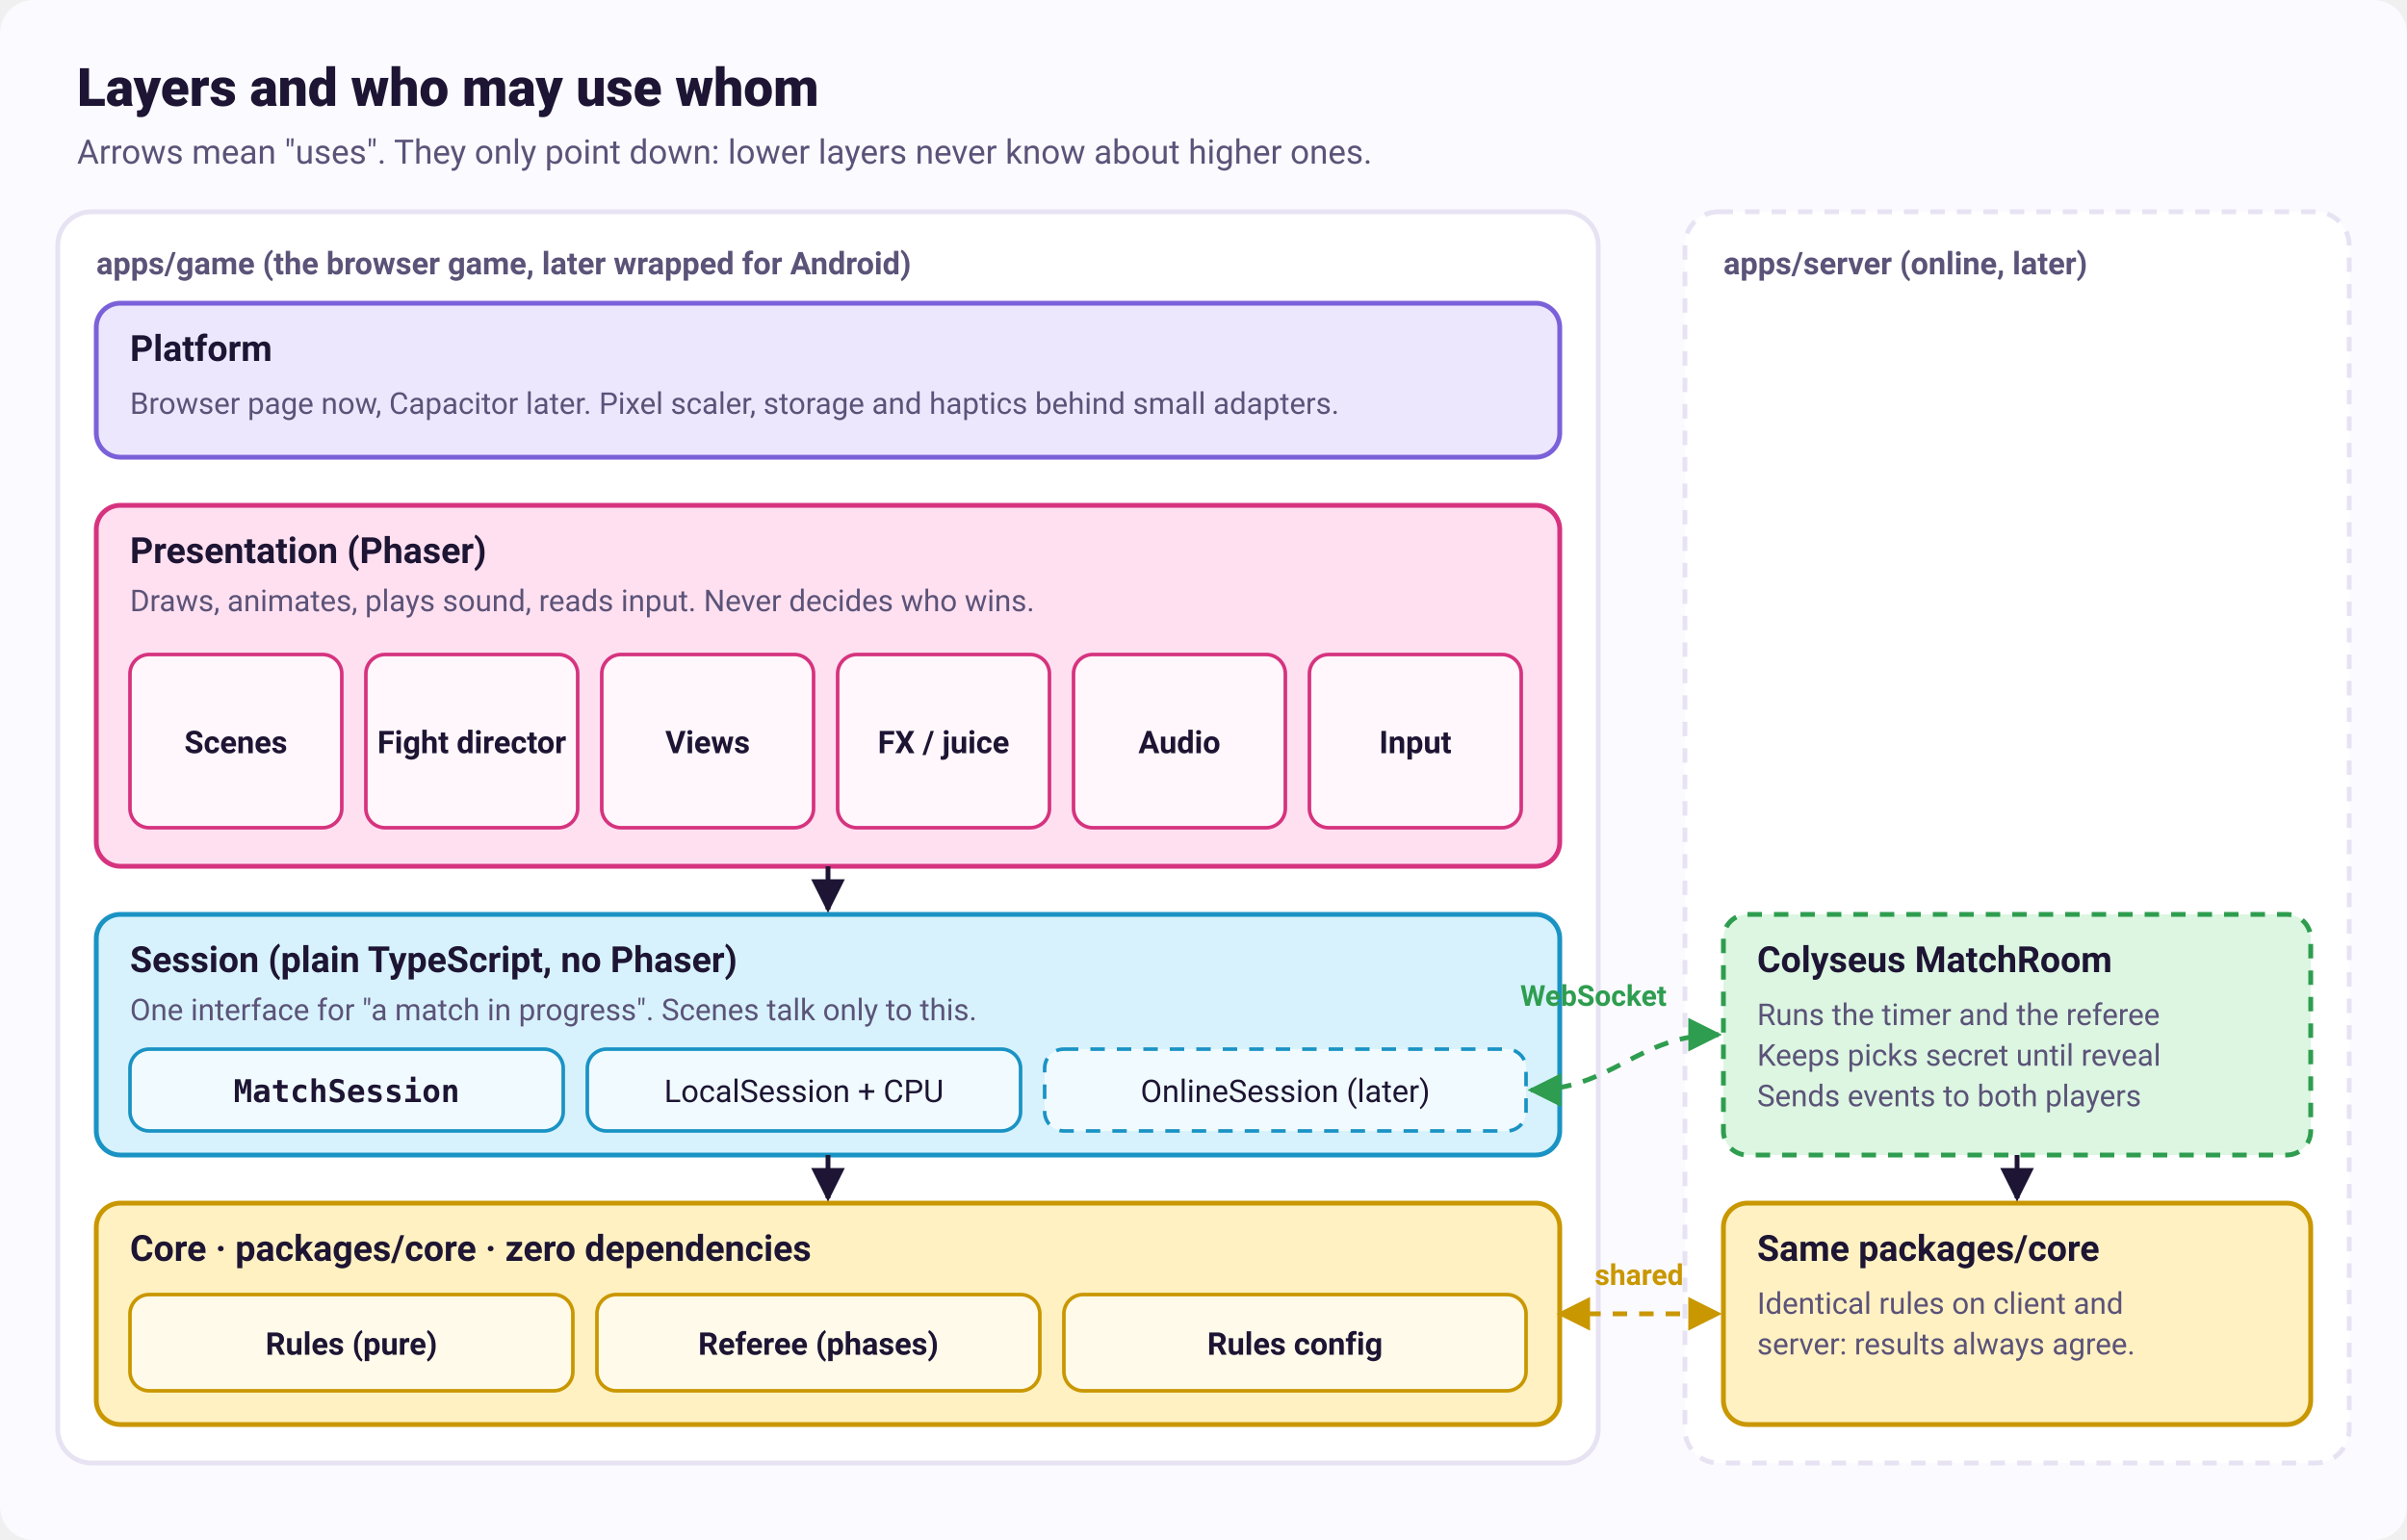
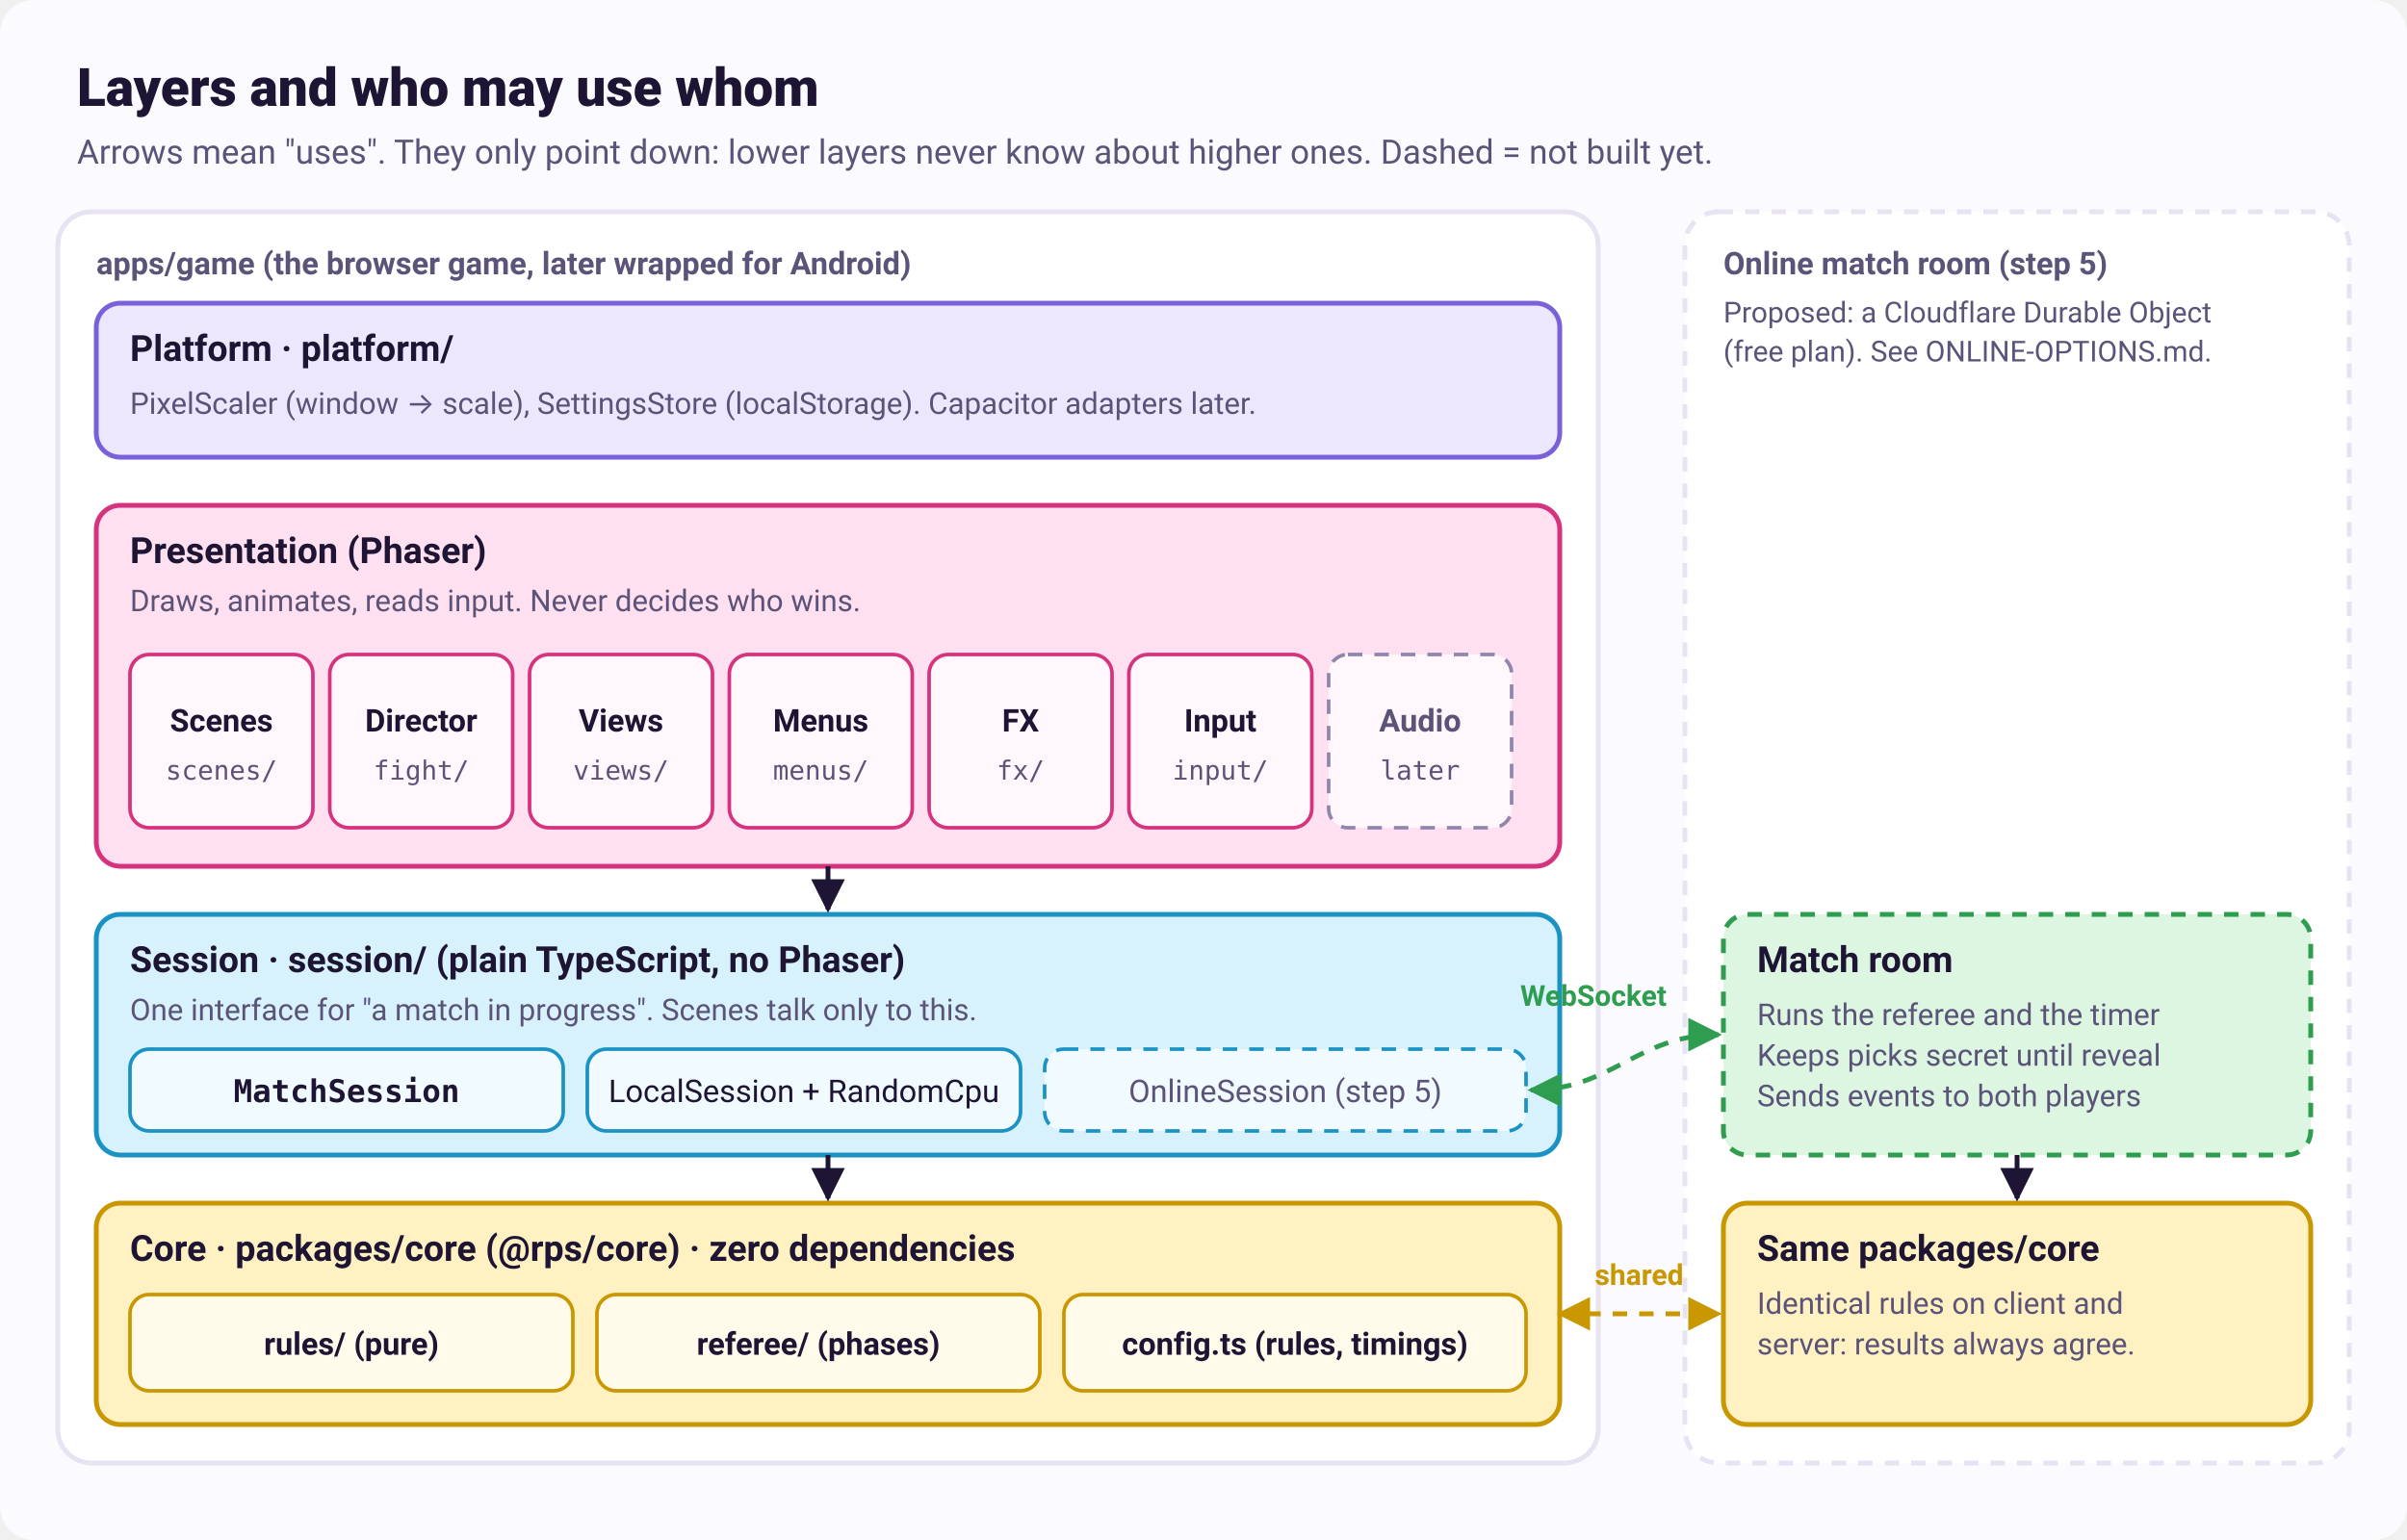
<svg xmlns="http://www.w3.org/2000/svg" width="1000" height="640" viewBox="0 0 1000 640">
  <defs>
    <marker id="a-ink" viewBox="0 0 10 10" refX="9" refY="5" markerWidth="7" markerHeight="7" orient="auto-start-reverse">
      <path d="M0,0 L10,5 L0,10 z" fill="#1d1533" />
    </marker>
    <marker id="a-line" viewBox="0 0 10 10" refX="9" refY="5" markerWidth="7" markerHeight="7" orient="auto-start-reverse">
      <path d="M0,0 L10,5 L0,10 z" fill="#8f86ad" />
    </marker>
    <marker id="a-core" viewBox="0 0 10 10" refX="9" refY="5" markerWidth="7" markerHeight="7" orient="auto-start-reverse">
      <path d="M0,0 L10,5 L0,10 z" fill="#c99700" />
    </marker>
    <marker id="a-session" viewBox="0 0 10 10" refX="9" refY="5" markerWidth="7" markerHeight="7" orient="auto-start-reverse">
      <path d="M0,0 L10,5 L0,10 z" fill="#1a93c4" />
    </marker>
    <marker id="a-pres" viewBox="0 0 10 10" refX="9" refY="5" markerWidth="7" markerHeight="7" orient="auto-start-reverse">
      <path d="M0,0 L10,5 L0,10 z" fill="#d6337f" />
    </marker>
    <marker id="a-server" viewBox="0 0 10 10" refX="9" refY="5" markerWidth="7" markerHeight="7" orient="auto-start-reverse">
      <path d="M0,0 L10,5 L0,10 z" fill="#2e9d4f" />
    </marker>
    <marker id="a-warn" viewBox="0 0 10 10" refX="9" refY="5" markerWidth="7" markerHeight="7" orient="auto-start-reverse">
      <path d="M0,0 L10,5 L0,10 z" fill="#d0412b" />
    </marker>
    <marker id="a-plat" viewBox="0 0 10 10" refX="9" refY="5" markerWidth="7" markerHeight="7" orient="auto-start-reverse">
      <path d="M0,0 L10,5 L0,10 z" fill="#7b61d9" />
    </marker>
    <pattern id="grid" width="8" height="8" patternUnits="userSpaceOnUse">
      <rect width="8" height="8" fill="#241640" />
      <path d="M8 0H0V8" fill="none" stroke="#33205a" stroke-width="1" />
    </pattern>
  </defs>
  <rect width="1000" height="640" rx="14" fill="#fbfaff" />
  <text x="32" y="44" font-size="22" font-weight="800" text-anchor="start" fill="#1d1533" font-family="system-ui, -apple-system, 'Segoe UI', Roboto, sans-serif">Layers and who may use whom</text>
-   <text x="32" y="68" font-size="14" font-weight="400" text-anchor="start" fill="#5b5378" font-family="system-ui, -apple-system, 'Segoe UI', Roboto, sans-serif">Arrows mean "uses". They only point down: lower layers never know about higher ones.</text>
+   <text x="32" y="68" font-size="14" font-weight="400" text-anchor="start" fill="#5b5378" font-family="system-ui, -apple-system, 'Segoe UI', Roboto, sans-serif">Arrows mean "uses". They only point down: lower layers never know about higher ones. Dashed = not built yet.</text>
  <rect x="24" y="88" width="640" height="520" rx="14" fill="#ffffff" stroke="#e7e3f3" stroke-width="2" />
  <text x="40" y="114" font-size="13" font-weight="700" text-anchor="start" fill="#5b5378" font-family="system-ui, -apple-system, 'Segoe UI', Roboto, sans-serif">apps/game  (the browser game, later wrapped for Android)</text>
  <rect x="40" y="126" width="608" height="64" rx="10" fill="#ece7fd" stroke="#7b61d9" stroke-width="2" />
-   <text x="54" y="150" font-size="15" font-weight="700" text-anchor="start" fill="#1d1533" font-family="system-ui, -apple-system, 'Segoe UI', Roboto, sans-serif">Platform</text>
-   <text x="54" y="172" font-size="12.5" font-weight="400" text-anchor="start" fill="#5b5378" font-family="system-ui, -apple-system, 'Segoe UI', Roboto, sans-serif">Browser page now, Capacitor later. Pixel scaler, storage and haptics behind small adapters.</text>
+   <text x="54" y="150" font-size="15" font-weight="700" text-anchor="start" fill="#1d1533" font-family="system-ui, -apple-system, 'Segoe UI', Roboto, sans-serif">Platform  ·  platform/</text>
+   <text x="54" y="172" font-size="12.5" font-weight="400" text-anchor="start" fill="#5b5378" font-family="system-ui, -apple-system, 'Segoe UI', Roboto, sans-serif">PixelScaler (window → scale), SettingsStore (localStorage). Capacitor adapters later.</text>
  <rect x="40" y="210" width="608" height="150" rx="10" fill="#ffe0f0" stroke="#d6337f" stroke-width="2" />
  <text x="54" y="234" font-size="15" font-weight="700" text-anchor="start" fill="#1d1533" font-family="system-ui, -apple-system, 'Segoe UI', Roboto, sans-serif">Presentation (Phaser)</text>
-   <text x="54" y="254" font-size="12.5" font-weight="400" text-anchor="start" fill="#5b5378" font-family="system-ui, -apple-system, 'Segoe UI', Roboto, sans-serif">Draws, animates, plays sound, reads input. Never decides who wins.</text>
-   <rect x="54" y="272" width="88" height="72" rx="8" fill="#fff7fb" stroke="#d6337f" stroke-width="1.5" />
-   <text x="98" y="313" font-size="13" font-weight="600" text-anchor="middle" fill="#1d1533" font-family="system-ui, -apple-system, 'Segoe UI', Roboto, sans-serif">Scenes</text>
-   <rect x="152" y="272" width="88" height="72" rx="8" fill="#fff7fb" stroke="#d6337f" stroke-width="1.5" />
-   <text x="196" y="313" font-size="13" font-weight="600" text-anchor="middle" fill="#1d1533" font-family="system-ui, -apple-system, 'Segoe UI', Roboto, sans-serif">Fight director</text>
-   <rect x="250" y="272" width="88" height="72" rx="8" fill="#fff7fb" stroke="#d6337f" stroke-width="1.5" />
-   <text x="294" y="313" font-size="13" font-weight="600" text-anchor="middle" fill="#1d1533" font-family="system-ui, -apple-system, 'Segoe UI', Roboto, sans-serif">Views</text>
-   <rect x="348" y="272" width="88" height="72" rx="8" fill="#fff7fb" stroke="#d6337f" stroke-width="1.5" />
-   <text x="392" y="313" font-size="13" font-weight="600" text-anchor="middle" fill="#1d1533" font-family="system-ui, -apple-system, 'Segoe UI', Roboto, sans-serif">FX / juice</text>
-   <rect x="446" y="272" width="88" height="72" rx="8" fill="#fff7fb" stroke="#d6337f" stroke-width="1.5" />
-   <text x="490" y="313" font-size="13" font-weight="600" text-anchor="middle" fill="#1d1533" font-family="system-ui, -apple-system, 'Segoe UI', Roboto, sans-serif">Audio</text>
-   <rect x="544" y="272" width="88" height="72" rx="8" fill="#fff7fb" stroke="#d6337f" stroke-width="1.5" />
-   <text x="588" y="313" font-size="13" font-weight="600" text-anchor="middle" fill="#1d1533" font-family="system-ui, -apple-system, 'Segoe UI', Roboto, sans-serif">Input</text>
+   <text x="54" y="254" font-size="12.5" font-weight="400" text-anchor="start" fill="#5b5378" font-family="system-ui, -apple-system, 'Segoe UI', Roboto, sans-serif">Draws, animates, reads input. Never decides who wins.</text>
+   <rect x="54" y="272" width="76" height="72" rx="8" fill="#fff7fb" stroke="#d6337f" stroke-width="1.5" />
+   <text x="92" y="304" font-size="13" font-weight="600" text-anchor="middle" fill="#1d1533" font-family="system-ui, -apple-system, 'Segoe UI', Roboto, sans-serif">Scenes</text>
+   <text x="92" y="324" font-size="11" font-weight="400" text-anchor="middle" fill="#5b5378" font-family="ui-monospace, 'SF Mono', Menlo, Consolas, monospace" xml:space="preserve">scenes/</text>
+   <rect x="137" y="272" width="76" height="72" rx="8" fill="#fff7fb" stroke="#d6337f" stroke-width="1.5" />
+   <text x="175" y="304" font-size="13" font-weight="600" text-anchor="middle" fill="#1d1533" font-family="system-ui, -apple-system, 'Segoe UI', Roboto, sans-serif">Director</text>
+   <text x="175" y="324" font-size="11" font-weight="400" text-anchor="middle" fill="#5b5378" font-family="ui-monospace, 'SF Mono', Menlo, Consolas, monospace" xml:space="preserve">fight/</text>
+   <rect x="220" y="272" width="76" height="72" rx="8" fill="#fff7fb" stroke="#d6337f" stroke-width="1.5" />
+   <text x="258" y="304" font-size="13" font-weight="600" text-anchor="middle" fill="#1d1533" font-family="system-ui, -apple-system, 'Segoe UI', Roboto, sans-serif">Views</text>
+   <text x="258" y="324" font-size="11" font-weight="400" text-anchor="middle" fill="#5b5378" font-family="ui-monospace, 'SF Mono', Menlo, Consolas, monospace" xml:space="preserve">views/</text>
+   <rect x="303" y="272" width="76" height="72" rx="8" fill="#fff7fb" stroke="#d6337f" stroke-width="1.5" />
+   <text x="341" y="304" font-size="13" font-weight="600" text-anchor="middle" fill="#1d1533" font-family="system-ui, -apple-system, 'Segoe UI', Roboto, sans-serif">Menus</text>
+   <text x="341" y="324" font-size="11" font-weight="400" text-anchor="middle" fill="#5b5378" font-family="ui-monospace, 'SF Mono', Menlo, Consolas, monospace" xml:space="preserve">menus/</text>
+   <rect x="386" y="272" width="76" height="72" rx="8" fill="#fff7fb" stroke="#d6337f" stroke-width="1.5" />
+   <text x="424" y="304" font-size="13" font-weight="600" text-anchor="middle" fill="#1d1533" font-family="system-ui, -apple-system, 'Segoe UI', Roboto, sans-serif">FX</text>
+   <text x="424" y="324" font-size="11" font-weight="400" text-anchor="middle" fill="#5b5378" font-family="ui-monospace, 'SF Mono', Menlo, Consolas, monospace" xml:space="preserve">fx/</text>
+   <rect x="469" y="272" width="76" height="72" rx="8" fill="#fff7fb" stroke="#d6337f" stroke-width="1.5" />
+   <text x="507" y="304" font-size="13" font-weight="600" text-anchor="middle" fill="#1d1533" font-family="system-ui, -apple-system, 'Segoe UI', Roboto, sans-serif">Input</text>
+   <text x="507" y="324" font-size="11" font-weight="400" text-anchor="middle" fill="#5b5378" font-family="ui-monospace, 'SF Mono', Menlo, Consolas, monospace" xml:space="preserve">input/</text>
+   <rect x="552" y="272" width="76" height="72" rx="8" fill="#fff7fb" stroke="#8f86ad" stroke-width="1.5" stroke-dasharray="6 5" />
+   <text x="590" y="304" font-size="13" font-weight="600" text-anchor="middle" fill="#5b5378" font-family="system-ui, -apple-system, 'Segoe UI', Roboto, sans-serif">Audio</text>
+   <text x="590" y="324" font-size="11" font-weight="400" text-anchor="middle" fill="#5b5378" font-family="ui-monospace, 'SF Mono', Menlo, Consolas, monospace" xml:space="preserve">later</text>
  <rect x="40" y="380" width="608" height="100" rx="10" fill="#d7f2fd" stroke="#1a93c4" stroke-width="2" />
-   <text x="54" y="404" font-size="15" font-weight="700" text-anchor="start" fill="#1d1533" font-family="system-ui, -apple-system, 'Segoe UI', Roboto, sans-serif">Session (plain TypeScript, no Phaser)</text>
+   <text x="54" y="404" font-size="15" font-weight="700" text-anchor="start" fill="#1d1533" font-family="system-ui, -apple-system, 'Segoe UI', Roboto, sans-serif">Session  ·  session/  (plain TypeScript, no Phaser)</text>
  <text x="54" y="424" font-size="12.5" font-weight="400" text-anchor="start" fill="#5b5378" font-family="system-ui, -apple-system, 'Segoe UI', Roboto, sans-serif">One interface for "a match in progress". Scenes talk only to this.</text>
  <rect x="54" y="436" width="180" height="34" rx="8" fill="#f1fbff" stroke="#1a93c4" stroke-width="1.5" />
  <text x="144" y="458" font-size="13" font-weight="700" text-anchor="middle" fill="#1d1533" font-family="ui-monospace, 'SF Mono', Menlo, Consolas, monospace" xml:space="preserve">MatchSession</text>
  <rect x="244" y="436" width="180" height="34" rx="8" fill="#f1fbff" stroke="#1a93c4" stroke-width="1.5" />
-   <text x="334" y="458" font-size="13" font-weight="400" text-anchor="middle" fill="#1d1533" font-family="system-ui, -apple-system, 'Segoe UI', Roboto, sans-serif">LocalSession + CPU</text>
+   <text x="334" y="458" font-size="13" font-weight="400" text-anchor="middle" fill="#1d1533" font-family="system-ui, -apple-system, 'Segoe UI', Roboto, sans-serif">LocalSession + RandomCpu</text>
  <rect x="434" y="436" width="200" height="34" rx="8" fill="#f1fbff" stroke="#1a93c4" stroke-width="1.5" stroke-dasharray="6 5" />
-   <text x="534" y="458" font-size="13" font-weight="400" text-anchor="middle" fill="#1d1533" font-family="system-ui, -apple-system, 'Segoe UI', Roboto, sans-serif">OnlineSession (later)</text>
+   <text x="534" y="458" font-size="13" font-weight="400" text-anchor="middle" fill="#5b5378" font-family="system-ui, -apple-system, 'Segoe UI', Roboto, sans-serif">OnlineSession (step 5)</text>
  <rect x="40" y="500" width="608" height="92" rx="10" fill="#fff1c2" stroke="#c99700" stroke-width="2" />
-   <text x="54" y="524" font-size="15" font-weight="700" text-anchor="start" fill="#1d1533" font-family="system-ui, -apple-system, 'Segoe UI', Roboto, sans-serif">Core  ·  packages/core  ·  zero dependencies</text>
+   <text x="54" y="524" font-size="15" font-weight="700" text-anchor="start" fill="#1d1533" font-family="system-ui, -apple-system, 'Segoe UI', Roboto, sans-serif">Core  ·  packages/core (@rps/core)  ·  zero dependencies</text>
  <rect x="54" y="538" width="184" height="40" rx="8" fill="#fffaea" stroke="#c99700" stroke-width="1.5" />
-   <text x="146" y="563" font-size="13" font-weight="600" text-anchor="middle" fill="#1d1533" font-family="system-ui, -apple-system, 'Segoe UI', Roboto, sans-serif">Rules (pure)</text>
+   <text x="146" y="563" font-size="13" font-weight="600" text-anchor="middle" fill="#1d1533" font-family="system-ui, -apple-system, 'Segoe UI', Roboto, sans-serif">rules/ (pure)</text>
  <rect x="248" y="538" width="184" height="40" rx="8" fill="#fffaea" stroke="#c99700" stroke-width="1.5" />
-   <text x="340" y="563" font-size="13" font-weight="600" text-anchor="middle" fill="#1d1533" font-family="system-ui, -apple-system, 'Segoe UI', Roboto, sans-serif">Referee (phases)</text>
+   <text x="340" y="563" font-size="13" font-weight="600" text-anchor="middle" fill="#1d1533" font-family="system-ui, -apple-system, 'Segoe UI', Roboto, sans-serif">referee/ (phases)</text>
  <rect x="442" y="538" width="192" height="40" rx="8" fill="#fffaea" stroke="#c99700" stroke-width="1.5" />
-   <text x="538" y="563" font-size="13" font-weight="600" text-anchor="middle" fill="#1d1533" font-family="system-ui, -apple-system, 'Segoe UI', Roboto, sans-serif">Rules config</text>
+   <text x="538" y="563" font-size="13" font-weight="600" text-anchor="middle" fill="#1d1533" font-family="system-ui, -apple-system, 'Segoe UI', Roboto, sans-serif">config.ts (rules, timings)</text>
  <path d="M 344 360 L 344 378" fill="none" stroke="#1d1533" stroke-width="2" marker-end="url(#a-ink)" />
  <path d="M 344 480 L 344 498" fill="none" stroke="#1d1533" stroke-width="2" marker-end="url(#a-ink)" />
  <rect x="700" y="88" width="276" height="520" rx="14" fill="#ffffff" stroke="#e7e3f3" stroke-width="2" stroke-dasharray="6 5" />
-   <text x="716" y="114" font-size="13" font-weight="700" text-anchor="start" fill="#5b5378" font-family="system-ui, -apple-system, 'Segoe UI', Roboto, sans-serif">apps/server  (online, later)</text>
+   <text x="716" y="114" font-size="13" font-weight="700" text-anchor="start" fill="#5b5378" font-family="system-ui, -apple-system, 'Segoe UI', Roboto, sans-serif">Online match room (step 5)</text>
+   <text x="716" y="134" font-size="12" font-weight="400" text-anchor="start" fill="#5b5378" font-family="system-ui, -apple-system, 'Segoe UI', Roboto, sans-serif">Proposed: a Cloudflare Durable Object</text>
+   <text x="716" y="150.2" font-size="12" font-weight="400" text-anchor="start" fill="#5b5378" font-family="system-ui, -apple-system, 'Segoe UI', Roboto, sans-serif">(free plan). See ONLINE-OPTIONS.md.</text>
  <rect x="716" y="380" width="244" height="100" rx="10" fill="#dcf6e1" stroke="#2e9d4f" stroke-width="2" stroke-dasharray="6 5" />
-   <text x="730" y="404" font-size="15" font-weight="700" text-anchor="start" fill="#1d1533" font-family="system-ui, -apple-system, 'Segoe UI', Roboto, sans-serif">Colyseus MatchRoom</text>
-   <text x="730" y="426" font-size="12.5" font-weight="400" text-anchor="start" fill="#5b5378" font-family="system-ui, -apple-system, 'Segoe UI', Roboto, sans-serif">Runs the timer and the referee</text>
+   <text x="730" y="404" font-size="15" font-weight="700" text-anchor="start" fill="#1d1533" font-family="system-ui, -apple-system, 'Segoe UI', Roboto, sans-serif">Match room</text>
+   <text x="730" y="426" font-size="12.5" font-weight="400" text-anchor="start" fill="#5b5378" font-family="system-ui, -apple-system, 'Segoe UI', Roboto, sans-serif">Runs the referee and the timer</text>
  <text x="730" y="442.875" font-size="12.5" font-weight="400" text-anchor="start" fill="#5b5378" font-family="system-ui, -apple-system, 'Segoe UI', Roboto, sans-serif">Keeps picks secret until reveal</text>
  <text x="730" y="459.75" font-size="12.5" font-weight="400" text-anchor="start" fill="#5b5378" font-family="system-ui, -apple-system, 'Segoe UI', Roboto, sans-serif">Sends events to both players</text>
  <rect x="716" y="500" width="244" height="92" rx="10" fill="#fff1c2" stroke="#c99700" stroke-width="2" />
  <text x="730" y="524" font-size="15" font-weight="700" text-anchor="start" fill="#1d1533" font-family="system-ui, -apple-system, 'Segoe UI', Roboto, sans-serif">Same packages/core</text>
  <text x="730" y="546" font-size="12.5" font-weight="400" text-anchor="start" fill="#5b5378" font-family="system-ui, -apple-system, 'Segoe UI', Roboto, sans-serif">Identical rules on client and</text>
  <text x="730" y="562.875" font-size="12.5" font-weight="400" text-anchor="start" fill="#5b5378" font-family="system-ui, -apple-system, 'Segoe UI', Roboto, sans-serif">server: results always agree.</text>
  <path d="M 838 480 L 838 498" fill="none" stroke="#1d1533" stroke-width="2" marker-end="url(#a-ink)" />
  <path d="M 636 453 C 670 453, 680 430, 714 430" fill="none" stroke="#2e9d4f" stroke-width="2" stroke-dasharray="6 5" marker-start="url(#a-server)" marker-end="url(#a-server)" />
  <text x="662" y="418" font-size="12" font-weight="600" text-anchor="middle" fill="#2e9d4f" font-family="system-ui, -apple-system, 'Segoe UI', Roboto, sans-serif">WebSocket</text>
  <path d="M 648 546 L 714 546" fill="none" stroke="#c99700" stroke-width="2" stroke-dasharray="6 5" marker-start="url(#a-core)" marker-end="url(#a-core)" />
  <text x="681" y="534" font-size="12" font-weight="700" text-anchor="middle" fill="#c99700" font-family="system-ui, -apple-system, 'Segoe UI', Roboto, sans-serif">shared</text>
</svg>
